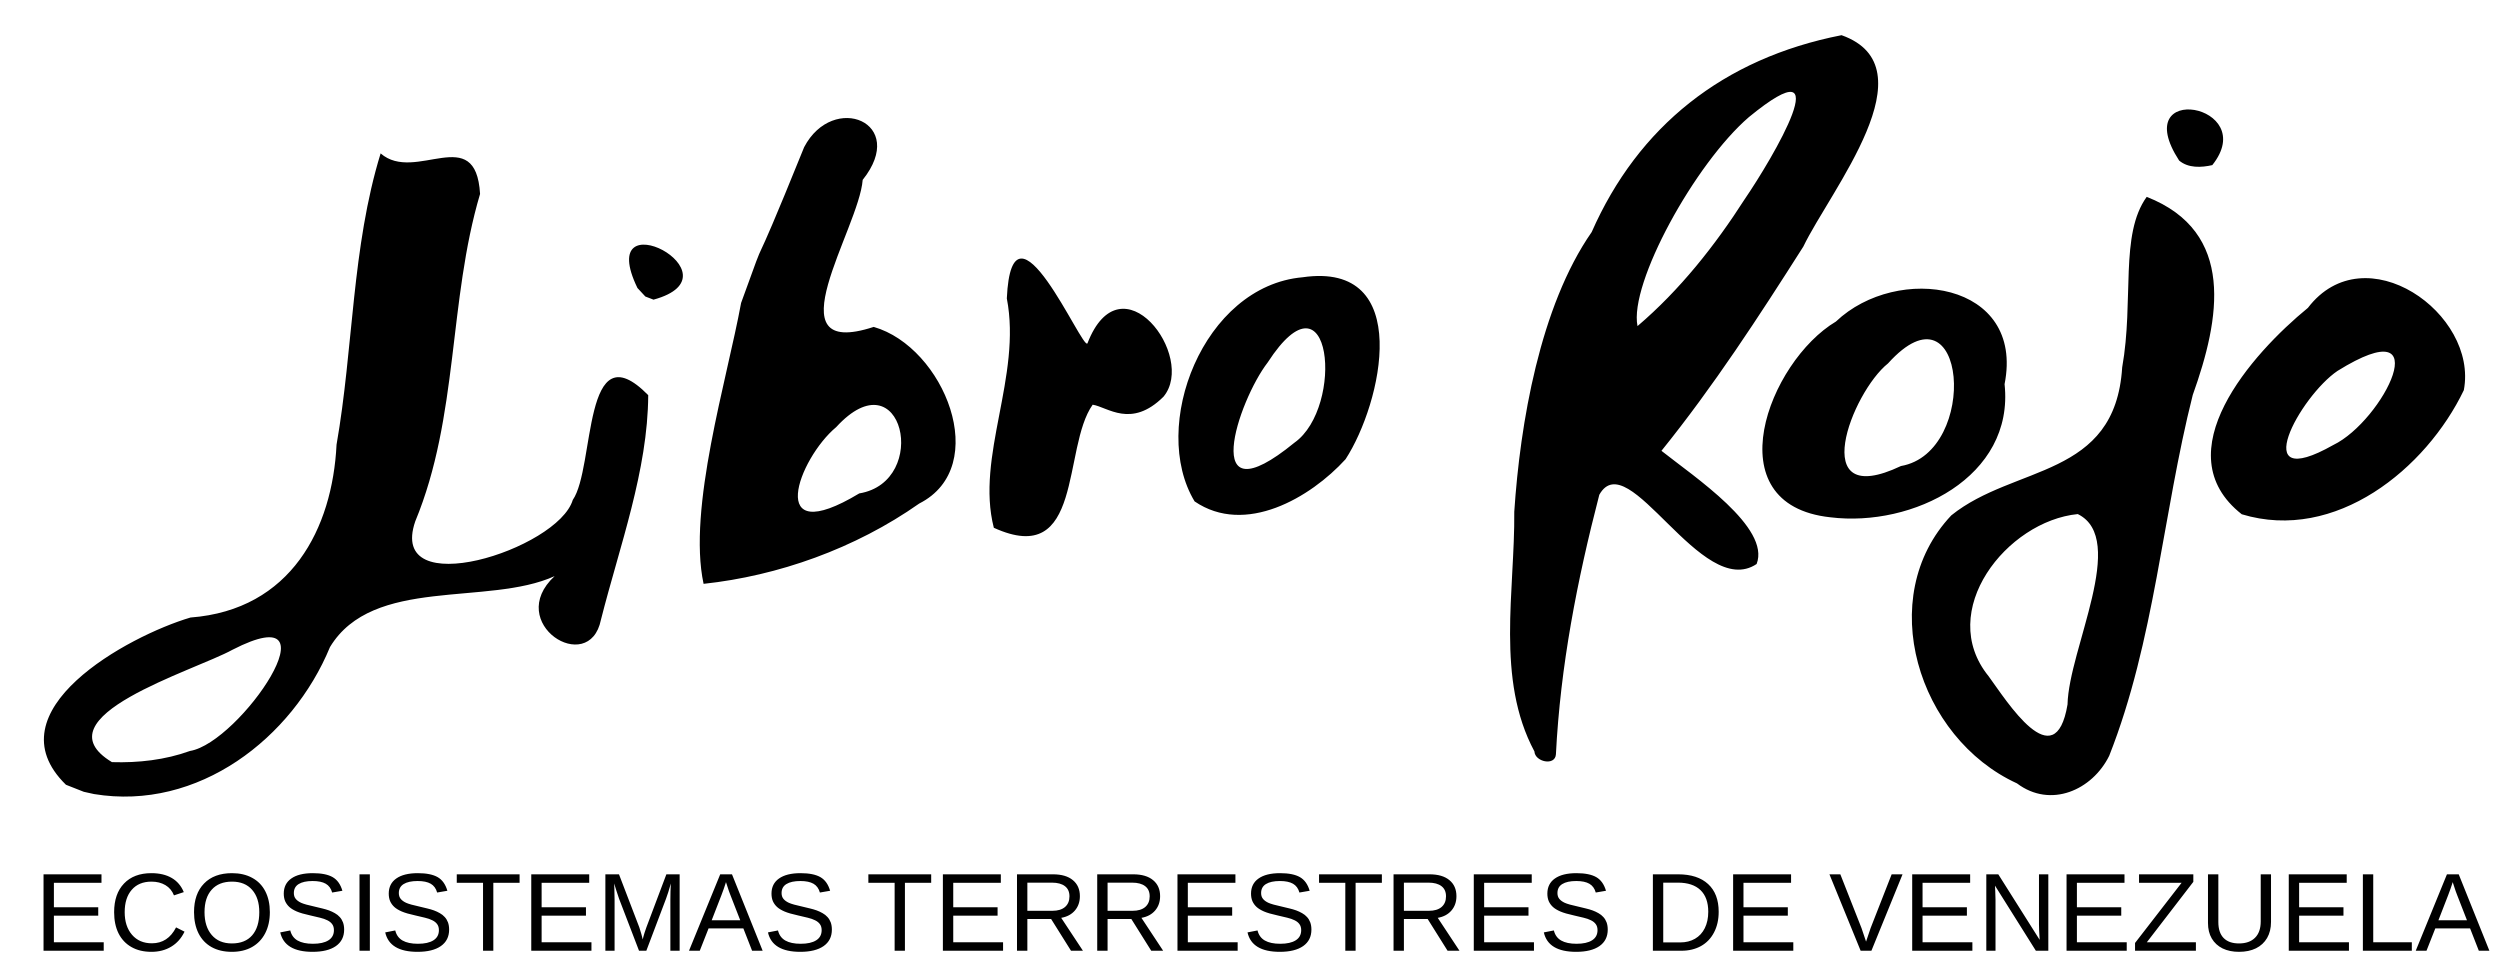
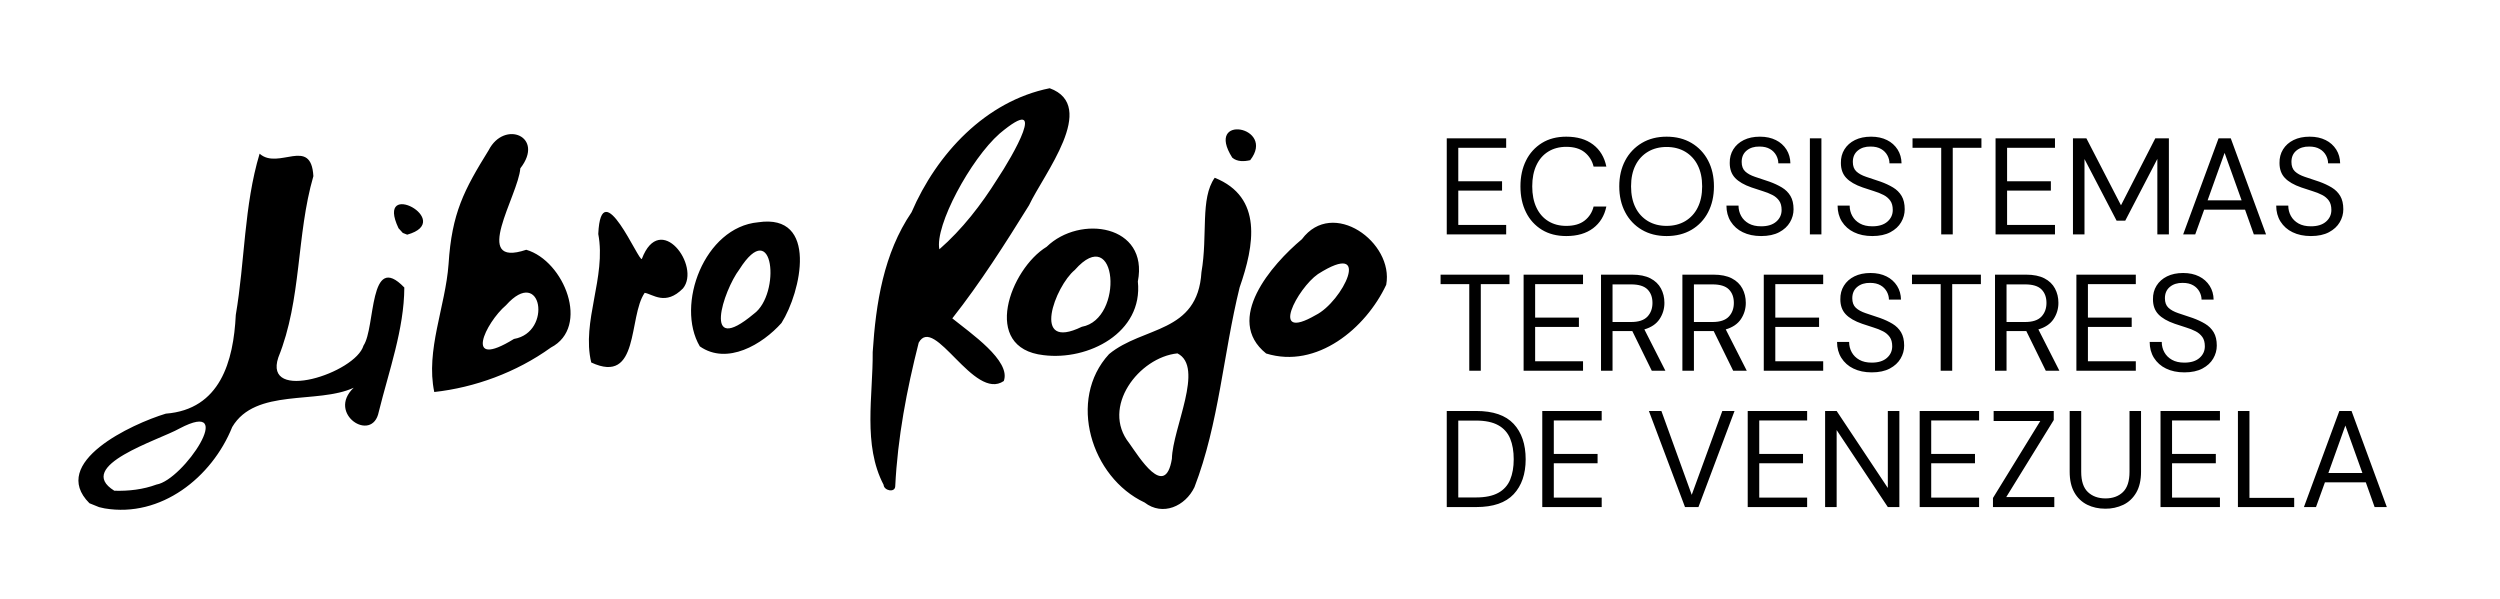
- <svg xmlns="http://www.w3.org/2000/svg" class="logo" width="180" height="70" viewBox="0 0 570.807 224.394">
-   <path d="M12.117 181.125c-17.433-17.033 14.36-34.343 28.745-38.597 23.246-1.774 32.754-20.576 33.712-39.901 3.905-22.288 3.5-45.547 10.173-67.224 8.009 6.997 21.98-7.323 22.951 9.363-7.332 24.687-4.941 51.368-14.955 75.555-6.576 19.03 32.931 6.515 36.351-4.928 5.191-7.484 2.206-39.644 17.415-24.192-.082 17.373-6.61 34.856-10.913 51.846-2.688 13.239-22.379.761-10.69-10.073-15.39 6.993-41.945-.015-51.849 16.376-8.662 21.016-30.415 37.904-54.457 33.923l-2.36-.522zm28.63-7.799c11.54-1.89 34.9-36.252 9.8-23.356-8.784 4.856-45.05 15.52-27.813 25.935 6.072.192 12.296-.508 18.013-2.579zm421.683 7.484c-22.836-10.448-33.024-42.926-15.163-61.859 14.536-11.727 37.837-8.48 39.439-34.145 2.764-15.56-.614-30.685 5.664-39.37 20.617 8.096 16.92 28.15 10.625 45.73-6.978 27.605-8.778 56.662-19.282 83.276-3.91 7.931-13.542 12.207-21.283 6.368zm11.663-18.219c.283-12.795 14-38.22 2.369-43.94-16.403 1.618-32.793 22.407-20.584 37.427 4.13 5.638 15.347 23.65 18.215 6.515zM351.05 173.436c-8.955-16.707-4.49-37.053-4.652-55.316 1.342-20.34 5.93-47.41 17.867-64.555 10.723-24.332 30.32-40.082 57.671-45.444 20.805 7.407-2.566 35.78-8.826 48.799-10.25 16.125-20.703 32.207-32.741 47.131 7.593 6.024 25.22 17.712 21.966 26.123-12.734 8.517-29.63-27.872-36.31-15.98-5.11 19.716-8.982 39.476-10.015 59.915-.179 2.755-4.855 1.73-4.96-.673zm48.547-127.484c6.351-9.284 22.511-36.58.96-18.93-12.413 10.678-27.695 38.396-25.714 48.243 9.777-8.33 17.892-18.602 24.754-29.313zm-240.31 88.802c-3.737-17.365 5.415-47.133 8.659-64.835 7.722-21.34 0 0 14.555-35.964 6.699-12.761 24.088-5.703 13.508 7.562-.844 11.294-21.329 41.741 2.543 33.936 16.232 4.646 27.363 32.211 10.509 40.766-14.828 10.424-32.606 16.685-49.776 18.535zm35.926-20.87c16.516-2.728 9.995-32-5.315-15.309-8.762 7.302-16.57 28.498 5.315 15.31zm31.065 7.93c-4.226-16.46 6.485-34.918 2.999-52.94 1.21-26.264 17.517 12.25 18.607 10.378 7.789-20.12 25.258 3.032 17.556 12.305-7.466 7.421-12.935 2.367-16.35 1.85-7.085 9.975-2.039 37.882-22.812 28.408zm193.079-2.418c-26.948-2.904-14.227-35.953 1.28-45.18 14.187-13.48 43.62-9.21 38.926 14.448 2.306 21.447-21.25 33.07-40.206 30.732zm16.292-11.834c18.218-3.162 15.167-43.816-2.986-23.688-8.373 6.682-18.988 34.127 2.986 23.688zm78.655 11.13c-18.03-14.154 2.34-37.066 15.269-47.633 13.155-17.23 39.356 1.32 35.988 18.993-8.695 18.141-29.615 35.207-51.257 28.641zm22.11-33.09c-8.632 5.82-21.142 28.498-.991 17.112 11.533-5.549 24.748-31.867.992-17.112zm-263.798 30.122c-10.433-17.288 1.962-49.705 24.933-51.73 25.796-3.753 18.287 29.125 9.915 41.99-8.106 8.906-23.184 17.712-34.848 9.74zm23.038-13.545c11.643-8.228 8.6-41.302-6.166-18.524-6.821 8.822-16.17 36.788 6.165 18.524zM144.022 66.47c-10.248-21.186 24.54-3.022 3.71 2.692l-1.887-.726zm355.831-29.414c-11.99-18.477 18.864-13.004 7.654 1.053-2.532.574-5.54.732-7.654-1.053z" />
-   <text word-spacing="0" letter-spacing="0" font-family="sans-serif" font-size="42.742" font-weight="400" x="4.834" y="219.439" transform="scale(1 1)">
-     <tspan dx="0" font-family="Arial" font-size="25.645" x="4.834" y="219.439" style="-inkscape-font-specification:'Arial Normal';font-variant-ligatures:normal;font-variant-caps:normal;font-variant-numeric:normal;font-variant-east-asian:normal;text-align:start">ECOSISTEMAS TERRESTRES DE VENEZUELA</tspan>
-   </text>
+ <svg xmlns="http://www.w3.org/2000/svg" width="255" height="61">
+   <path d="M125.69 16.08c-2.866-4.521 4.508-3.182 1.83.258-.606.14-1.325.179-1.83-.258zm-85.042 7.197c-2.45-5.184 5.864-.74.886.659l-.45-.178-.436-.481zm36.24 8.738c2.781-2.014 2.054-10.106-1.475-4.533-1.63 2.159-3.864 9.002 1.474 4.533zm-5.507 3.314c-2.493-4.23.47-12.162 5.96-12.657 6.164-.92 4.37 7.126 2.37 10.274-1.938 2.179-5.542 4.334-8.33 2.383zm63.047-7.371c-2.063 1.425-5.053 6.974-.237 4.187 2.756-1.357 5.915-7.796.237-4.187zm-5.284 8.097c-4.31-3.463.56-9.07 3.65-11.655 3.143-4.216 9.405.323 8.6 4.648-2.079 4.438-7.078 8.614-12.25 7.008v-.001zm-18.799-2.723c4.354-.773 3.625-10.721-.714-5.796-2 1.635-4.537 8.35.714 5.796zm-3.893 2.895c-6.44-.71-3.4-8.796.305-11.054 3.391-3.3 10.426-2.254 9.304 3.535.551 5.247-5.079 8.092-9.609 7.519zm-46.145.746c-1.01-4.182 1.55-8.698.716-13.107.29-6.427 4.187 2.997 4.447 2.539 1.862-4.923 6.037.742 4.196 3.01-1.785 1.816-3.09.58-3.908.454-1.693 2.44-.487 9.42-5.45 7.104zm-7.884-2.4c3.947-.668 2.848-7.524-.81-3.44-2.095 1.786-4.42 6.667.81 3.44zm-8.128 5.412c-.892-4.25 1.142-8.714 1.458-13.045.331-5.222 1.583-7.563 4.091-11.62 1.601-3.121 5.757-1.394 3.228 1.852-.2 2.763-5.097 10.213.608 8.304 3.88 1.136 6.54 7.88 2.511 9.974-3.543 2.55-7.792 4.083-11.896 4.535zm57.435-21.728c1.518-2.272 5.38-8.95.23-4.632-2.967 2.613-6.62 9.395-6.146 11.804 2.336-2.037 4.276-4.551 5.916-7.172zM90.127 49.45c-2.14-4.088-1.074-9.066-1.112-13.535.321-4.977 1.111-10.07 3.964-14.265 2.563-5.953 7.552-11.338 14.091-12.65 4.971 1.813-.614 8.755-2.11 11.94-2.45 3.946-4.948 7.88-7.825 11.533 1.814 1.474 6.027 4.334 5.25 6.392-3.044 2.084-7.082-6.82-8.678-3.91-1.222 4.824-2.147 9.659-2.394 14.66-.043.674-1.16.423-1.185-.165zm29.406-2.653c.068-3.131 3.346-9.352.567-10.752-3.92.396-7.838 5.483-4.92 9.158.987 1.379 3.668 5.787 4.353 1.594zm-2.787 4.457c-5.458-2.556-7.893-10.503-3.624-15.135 3.474-2.87 9.043-2.075 9.426-8.355.661-3.807-.147-7.508 1.353-9.633 4.928 1.98 4.044 6.888 2.54 11.189-1.668 6.755-2.098 13.864-4.608 20.376-.935 1.94-3.237 2.987-5.087 1.558zm-100.78-1.831c2.757-.462 8.34-8.87 2.342-5.715-2.1 1.188-10.767 3.798-6.648 6.347 1.451.046 2.94-.125 4.305-.632zM9.122 51.33c-4.167-4.167 4.35-8.097 7.788-9.137 5.556-.434 6.91-5.341 7.14-10.07.932-5.453.835-11.144 2.43-16.448 1.914 1.712 5.253-1.792 5.485 2.29-1.752 6.04-1.18 12.57-3.574 18.488-1.572 4.656 7.871 1.594 8.688-1.206 1.24-1.831.527-9.7 4.162-5.92-.02 4.252-1.58 8.529-2.608 12.687-.643 3.239-5.349.186-2.555-2.465-3.678 1.71-10.025-.004-12.392 4.007-2.07 5.142-7.269 9.274-13.015 8.3l-.564-.128-.985-.398zm138.447-27.421v-9.8h6.06v.966h-4.884v3.415h4.465v.952h-4.465v3.5h4.885v.966zm12.191.168c-.96 0-1.789-.212-2.484-.637a4.295 4.295 0 01-1.618-1.778c-.382-.761-.573-1.645-.573-2.653 0-.998.191-1.878.573-2.64a4.338 4.338 0 011.618-1.784c.695-.43 1.523-.644 2.484-.644 1.12 0 2.032.268 2.737.805.704.537 1.155 1.286 1.351 2.247h-1.302a2.614 2.614 0 00-.917-1.463c-.462-.37-1.085-.553-1.869-.553-.699 0-1.31.16-1.833.483-.523.322-.927.784-1.21 1.386-.286.602-.429 1.323-.429 2.163 0 .84.143 1.56.428 2.163.284.602.688 1.064 1.211 1.386.522.322 1.134.483 1.833.483.784 0 1.407-.18 1.87-.54a2.54 2.54 0 00.916-1.434h1.302c-.196.943-.647 1.68-1.35 2.212-.706.532-1.618.798-2.738.798m10.234-1.037c.719 0 1.35-.16 1.895-.482a3.283 3.283 0 001.275-1.386c.304-.602.456-1.323.456-2.163 0-.84-.153-1.558-.456-2.156a3.294 3.294 0 00-1.274-1.38c-.545-.321-1.177-.482-1.896-.482-.72 0-1.351.16-1.897.483a3.294 3.294 0 00-1.275 1.379c-.303.598-.454 1.316-.454 2.156 0 .84.151 1.56.454 2.163a3.283 3.283 0 001.275 1.386c.546.322 1.177.483 1.897.483m0 1.036c-.962 0-1.804-.212-2.526-.637a4.433 4.433 0 01-1.695-1.785c-.405-.765-.608-1.647-.608-2.646 0-.998.203-1.878.608-2.64a4.498 4.498 0 011.695-1.784c.722-.43 1.565-.644 2.526-.644.97 0 1.816.215 2.54.644a4.451 4.451 0 011.688 1.785c.4.76.6 1.64.6 2.639 0 .999-.2 1.88-.6 2.646a4.388 4.388 0 01-1.688 1.785c-.724.425-1.57.637-2.54.637m9.644 0c-.719 0-1.344-.131-1.876-.392a2.926 2.926 0 01-1.23-1.092c-.29-.467-.435-1.008-.435-1.624h1.231c0 .383.09.735.266 1.057.178.322.437.579.777.77.341.192.763.287 1.267.287.663 0 1.176-.158 1.54-.476.364-.317.546-.714.546-1.19 0-.392-.084-.707-.252-.945a1.887 1.887 0 00-.679-.581 5.666 5.666 0 00-.98-.392 30.073 30.073 0 01-1.154-.378c-.756-.261-1.317-.586-1.68-.973-.364-.387-.546-.894-.546-1.52-.01-.522.111-.986.363-1.392.252-.406.61-.723 1.071-.952.462-.228 1.01-.343 1.645-.343.625 0 1.17.117 1.631.35a2.65 2.65 0 011.078.966c.257.41.39.878.398 1.4h-1.23c0-.27-.07-.54-.21-.805a1.644 1.644 0 00-.638-.651c-.285-.168-.64-.252-1.07-.252-.532-.01-.969.126-1.31.406-.34.28-.51.667-.51 1.162 0 .42.12.742.356.966.238.224.572.408 1.001.553l1.484.497c.466.168.886.364 1.26.588.373.224.665.514.875.868.21.355.315.807.315 1.358 0 .467-.12.908-.365 1.323-.242.415-.608.754-1.098 1.015-.489.26-1.104.392-1.84.392m4.969-.168h1.176v-9.8h-1.176zm6.368.168c-.719 0-1.344-.131-1.876-.392a2.926 2.926 0 01-1.231-1.092c-.289-.467-.434-1.008-.434-1.624h1.231c0 .383.089.735.266 1.057.178.322.437.579.777.77.341.192.763.287 1.267.287.663 0 1.176-.158 1.54-.476.364-.317.546-.714.546-1.19 0-.392-.084-.707-.252-.945a1.887 1.887 0 00-.679-.581 5.666 5.666 0 00-.98-.392 30.073 30.073 0 01-1.154-.378c-.756-.261-1.317-.586-1.68-.973-.364-.387-.546-.894-.546-1.52-.01-.522.111-.986.363-1.392.252-.406.61-.723 1.071-.952.462-.228 1.01-.343 1.645-.343.625 0 1.169.117 1.631.35a2.65 2.65 0 011.078.966c.257.41.39.878.398 1.4h-1.231c0-.27-.07-.54-.21-.805a1.644 1.644 0 00-.637-.651c-.285-.168-.641-.252-1.071-.252-.531-.01-.968.126-1.309.406-.34.28-.51.667-.51 1.162 0 .42.119.742.356.966.238.224.572.408 1.001.553l1.484.497c.466.168.886.364 1.26.588.373.224.665.514.875.868.21.355.315.807.315 1.358 0 .467-.121.908-.365 1.323-.242.415-.608.754-1.098 1.015-.489.26-1.104.392-1.841.392m7.028-.168v-8.834h-2.926v-.966h7.028v.966h-2.926v8.834zm5.543 0v-9.8h6.061v.966h-4.885v3.415h4.465v.952h-4.465v3.5h4.885v.966zm7.895 0v-9.8h1.37l3.529 6.832 3.499-6.832h1.386v9.8h-1.176v-7.7l-3.275 6.3h-.882l-3.275-6.286v7.686zm13.732-3.472h3.471l-1.736-4.844-1.735 4.844zm-2.492 3.472l3.611-9.8h1.246l3.598 9.8h-1.246l-.896-2.52h-4.172l-.91 2.52h-1.23zm13.032.168c-.719 0-1.344-.131-1.876-.392a2.926 2.926 0 01-1.23-1.092c-.29-.467-.435-1.008-.435-1.624h1.231c0 .383.09.735.266 1.057.178.322.437.579.777.77.341.192.763.287 1.267.287.663 0 1.176-.158 1.54-.476.364-.317.546-.714.546-1.19 0-.392-.084-.707-.252-.945a1.887 1.887 0 00-.679-.581 5.666 5.666 0 00-.98-.392 30.073 30.073 0 01-1.154-.378c-.756-.261-1.317-.586-1.68-.973-.364-.387-.546-.894-.546-1.52-.01-.522.111-.986.363-1.392.252-.406.61-.723 1.071-.952.462-.228 1.01-.343 1.645-.343.625 0 1.17.117 1.631.35a2.65 2.65 0 011.078.966c.257.41.39.878.398 1.4h-1.23c0-.27-.07-.54-.21-.805a1.644 1.644 0 00-.638-.651c-.285-.168-.64-.252-1.07-.252-.532-.01-.969.126-1.31.406-.34.28-.51.667-.51 1.162 0 .42.12.742.356.966.238.224.572.408 1.001.553l1.484.497c.466.168.886.364 1.26.588.373.224.665.514.875.868.21.355.315.807.315 1.358 0 .467-.12.908-.365 1.323-.242.415-.608.754-1.098 1.015-.489.26-1.104.392-1.84.392m-85.85 13.737V28.98h-2.926v-.966h7.028v.966h-2.926v8.834zm5.543 0v-9.8h6.06v.966h-4.884v3.416h4.465v.952h-4.465v3.5h4.885v.966zm9.071-4.97h1.903c.756 0 1.307-.182 1.653-.546.344-.364.517-.83.517-1.4 0-.578-.17-1.038-.51-1.38-.341-.34-.9-.51-1.673-.51h-1.89v3.836zm-1.176 4.97v-9.8h3.163c.766 0 1.39.126 1.876.378s.845.598 1.078 1.036c.234.439.35.924.35 1.456a2.93 2.93 0 01-.497 1.666c-.331.495-.847.845-1.547 1.05l2.143 4.214h-1.387l-1.987-4.046h-2.016v4.046h-1.176zm9.477-4.97h1.903c.756 0 1.307-.182 1.653-.546.344-.364.517-.83.517-1.4 0-.578-.17-1.038-.51-1.38-.341-.34-.9-.51-1.673-.51h-1.89v3.836zm-1.176 4.97v-9.8h3.163c.766 0 1.39.126 1.876.378s.845.598 1.078 1.036c.234.439.35.924.35 1.456a2.93 2.93 0 01-.497 1.666c-.331.495-.847.845-1.547 1.05l2.143 4.214h-1.387l-1.987-4.046h-2.016v4.046h-1.176zm8.301 0v-9.8h6.06v.966h-4.884v3.416h4.465v.952h-4.465v3.5h4.885v.966zm11.015.168c-.719 0-1.344-.131-1.876-.392a2.926 2.926 0 01-1.23-1.092c-.29-.467-.435-1.008-.435-1.624h1.231c0 .383.09.735.266 1.057.178.322.437.579.777.77.341.192.763.287 1.267.287.663 0 1.176-.158 1.54-.476.364-.317.546-.714.546-1.19 0-.392-.084-.707-.252-.945a1.887 1.887 0 00-.679-.581 5.666 5.666 0 00-.98-.392 30.073 30.073 0 01-1.154-.378c-.756-.261-1.317-.586-1.68-.973-.364-.387-.546-.894-.546-1.519-.01-.523.111-.987.363-1.393s.61-.723 1.071-.952c.462-.228 1.01-.343 1.645-.343.625 0 1.17.117 1.631.35a2.65 2.65 0 011.078.966c.257.411.39.878.398 1.4h-1.23c0-.27-.07-.539-.21-.805a1.644 1.644 0 00-.638-.651c-.285-.168-.64-.252-1.07-.252-.532-.009-.969.126-1.31.406-.34.28-.51.667-.51 1.162 0 .42.12.742.356.966.238.224.572.408 1.001.553.43.145.924.311 1.484.497.466.168.886.364 1.26.588.373.224.665.514.875.868.21.355.315.807.315 1.358 0 .467-.12.908-.365 1.323-.242.415-.608.754-1.098 1.015-.489.261-1.104.392-1.84.392m7.028-.168V28.98h-2.926v-.966h7.028v.966h-2.926v8.834zm6.718-4.97h1.903c.756 0 1.307-.182 1.653-.546.344-.364.517-.83.517-1.4 0-.578-.17-1.038-.51-1.38-.34-.34-.899-.51-1.673-.51h-1.89v3.836zm-1.176 4.97v-9.8h3.163c.766 0 1.391.126 1.876.378.486.252.845.598 1.078 1.036.234.439.35.924.35 1.456a2.93 2.93 0 01-.497 1.666c-.33.495-.847.845-1.547 1.05l2.143 4.214h-1.387l-1.987-4.046h-2.016v4.046h-1.176zm8.301 0v-9.8h6.061v.966h-4.885v3.416h4.465v.952h-4.465v3.5h4.885v.966zm11.016.168c-.719 0-1.344-.131-1.876-.392a2.926 2.926 0 01-1.231-1.092c-.289-.467-.434-1.008-.434-1.624h1.231c0 .383.089.735.266 1.057.178.322.437.579.777.77.341.192.763.287 1.267.287.663 0 1.176-.158 1.54-.476.364-.317.546-.714.546-1.19 0-.392-.084-.707-.252-.945a1.887 1.887 0 00-.679-.581 5.666 5.666 0 00-.98-.392 30.073 30.073 0 01-1.154-.378c-.756-.261-1.317-.586-1.68-.973-.364-.387-.546-.894-.546-1.519-.01-.523.111-.987.363-1.393s.61-.723 1.071-.952c.462-.228 1.01-.343 1.645-.343.625 0 1.169.117 1.631.35a2.65 2.65 0 011.078.966c.257.411.39.878.398 1.4h-1.231c0-.27-.07-.539-.21-.805a1.644 1.644 0 00-.637-.651c-.285-.168-.641-.252-1.071-.252-.531-.009-.968.126-1.309.406-.34.28-.51.667-.51 1.162 0 .42.119.742.356.966.238.224.572.408 1.001.553.43.145.924.311 1.484.497.466.168.886.364 1.26.588.373.224.665.514.875.868.21.355.315.807.315 1.358 0 .467-.121.908-.365 1.323-.242.415-.608.754-1.098 1.015-.489.261-1.104.392-1.841.392M148.744 50.74h1.806c.952 0 1.71-.157 2.274-.47a2.67 2.67 0 001.212-1.344c.243-.583.363-1.276.363-2.079 0-.82-.12-1.526-.363-2.114a2.702 2.702 0 00-1.212-1.358c-.564-.317-1.322-.476-2.274-.476h-1.806v7.84zm-1.175.98v-9.8h3.01c1.725 0 2.996.438 3.814 1.315.816.878 1.225 2.081 1.225 3.612 0 1.503-.409 2.69-1.225 3.563-.817.873-2.089 1.31-3.815 1.31h-3.01zm9.743 0v-9.8h6.06v.965h-4.884v3.416h4.465v.952h-4.465v3.5h4.885v.966zm14.558 0l-3.683-9.8h1.275l3.095 8.553 3.12-8.554h1.246l-3.681 9.8zm6.397 0v-9.8h6.061v.965h-4.885v3.416h4.465v.952h-4.465v3.5h4.885v.966zm7.894 0v-9.8h1.177l5.22 7.853V41.92h1.177v9.8h-1.177l-5.22-7.854v7.854zm9.646 0v-9.8h6.061v.965h-4.885v3.416h4.465v.952h-4.465v3.5h4.885v.966zm7.475 0v-.925l4.829-7.854h-4.76V41.92h6.132v.924l-4.844 7.854h4.9v1.022zm11.45.167c-.672 0-1.28-.133-1.826-.399a3.044 3.044 0 01-1.31-1.239c-.326-.56-.49-1.274-.49-2.142V41.92h1.177v6.202c0 .952.228 1.643.685 2.072.457.43 1.055.644 1.792.644.738 0 1.33-.215 1.778-.644.448-.429.672-1.12.672-2.072V41.92h1.176v6.188c0 .868-.164 1.582-.49 2.142-.327.56-.766.973-1.316 1.24a4.206 4.206 0 01-1.848.398m5.641-.168v-9.8h6.061v.965h-4.885v3.416h4.465v.952h-4.465v3.5h4.885v.966zm7.895 0v-9.8h1.176v8.861h4.563v.938zm9.226-3.473h3.47l-1.736-4.844-1.734 4.844zM235 51.72l3.612-9.8h1.245l3.599 9.8h-1.246l-.897-2.52h-4.171l-.91 2.52H235z" />
</svg>
